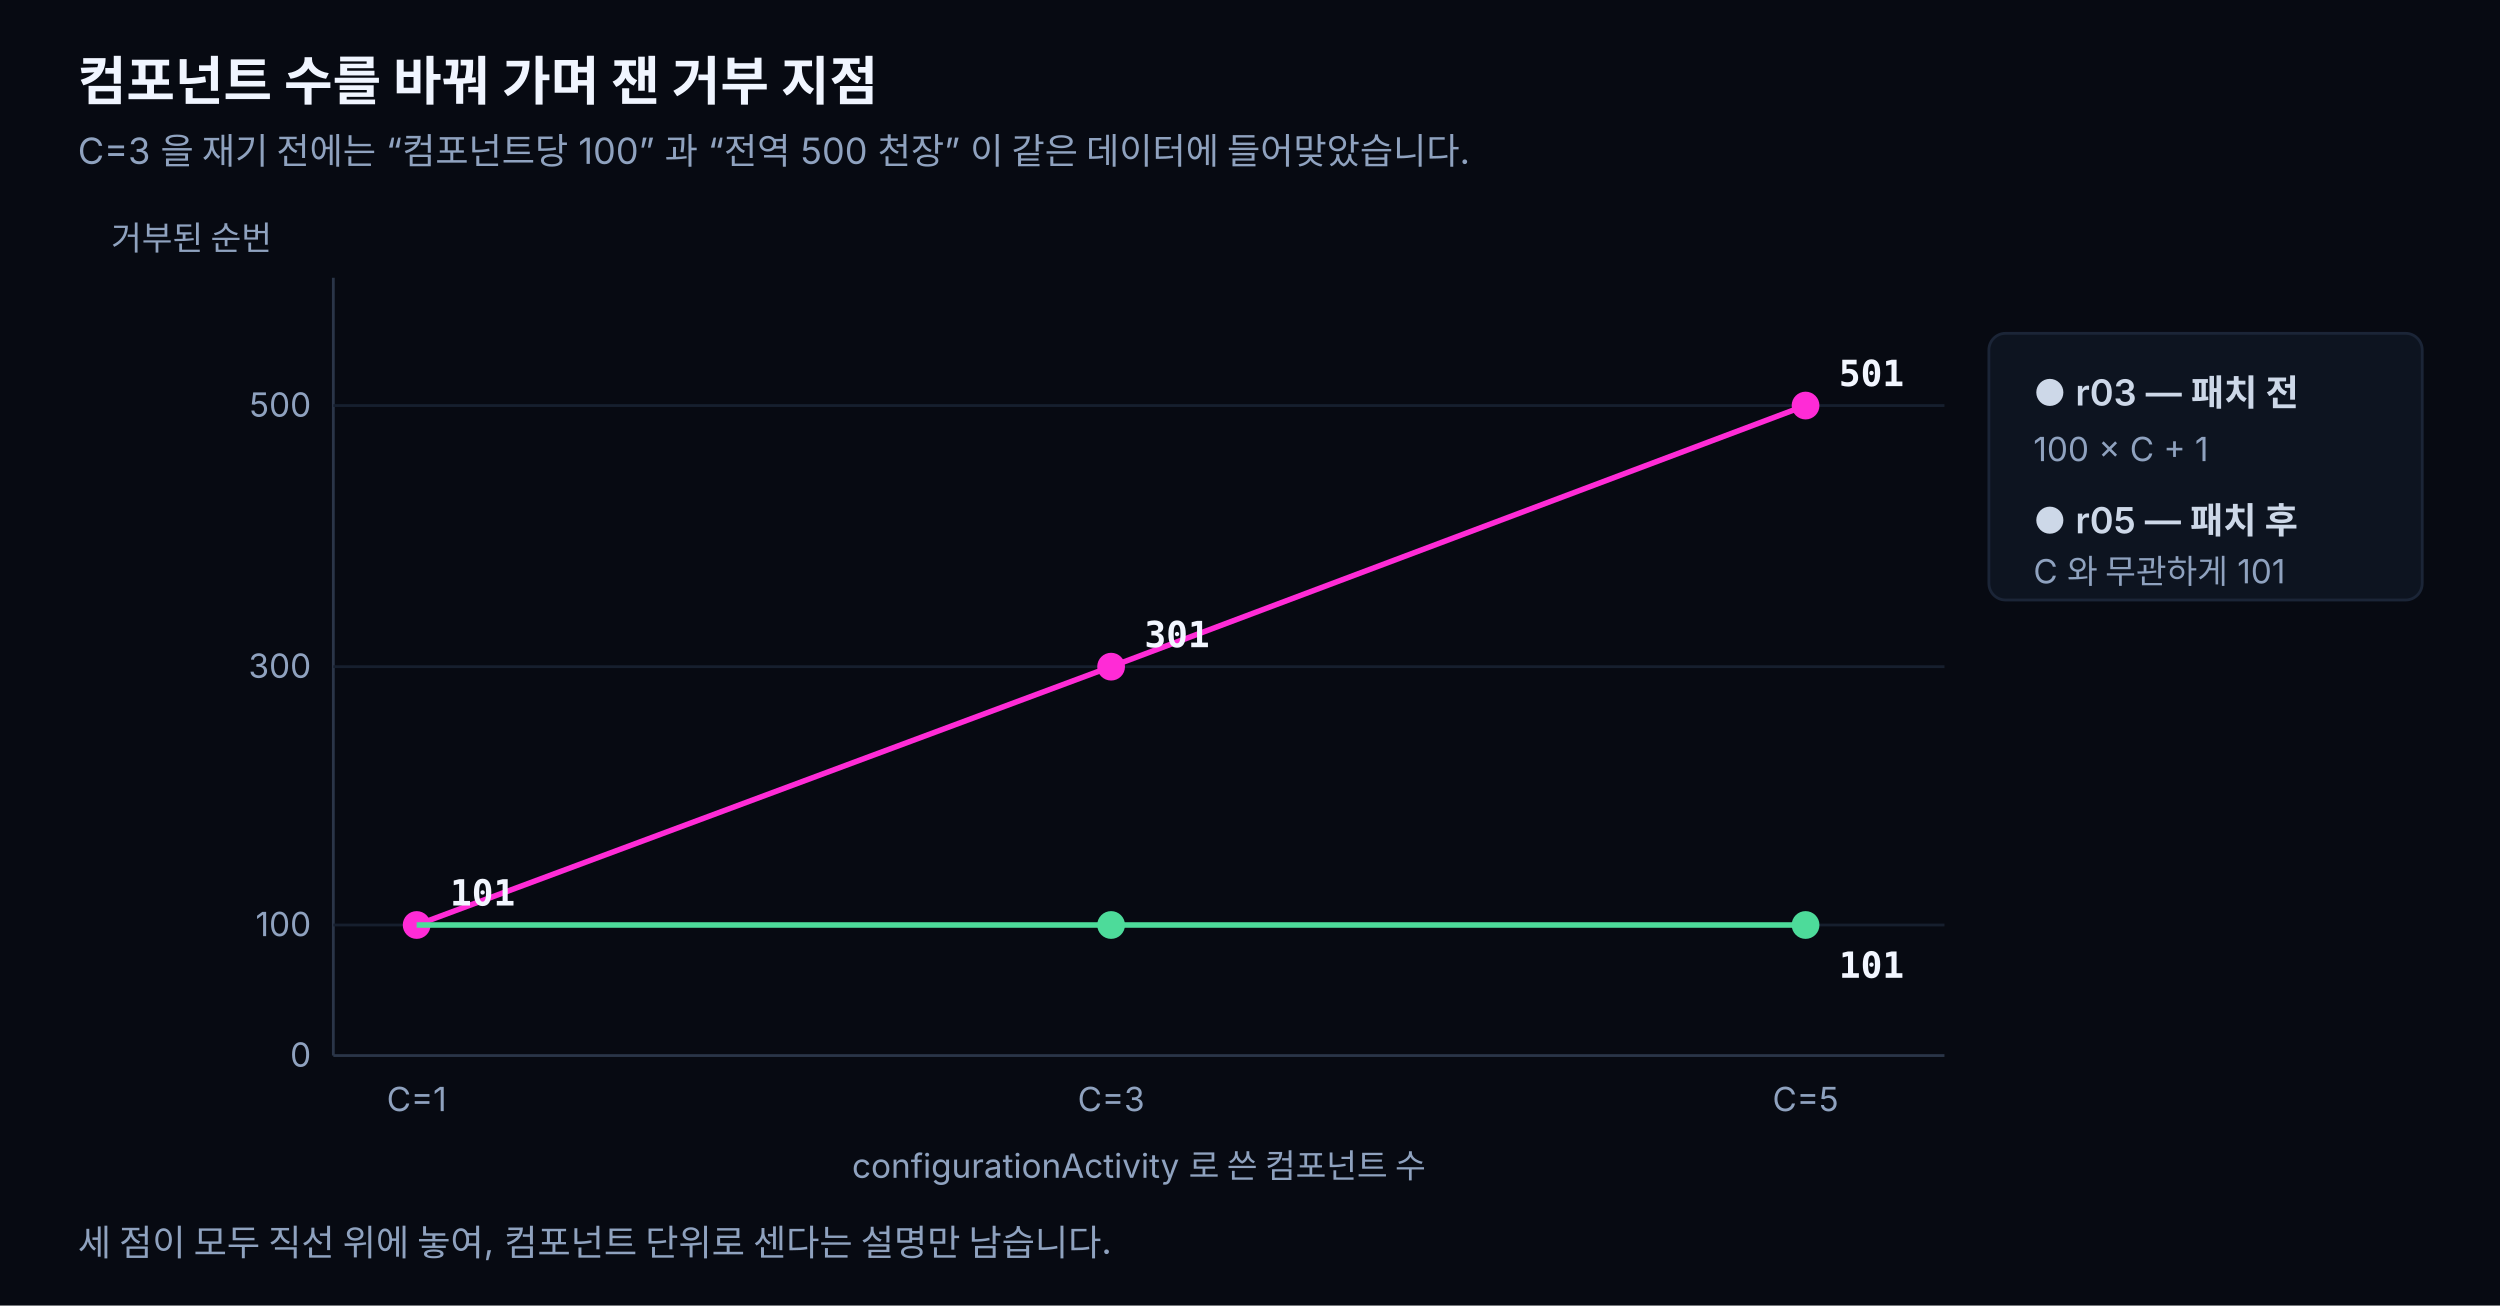
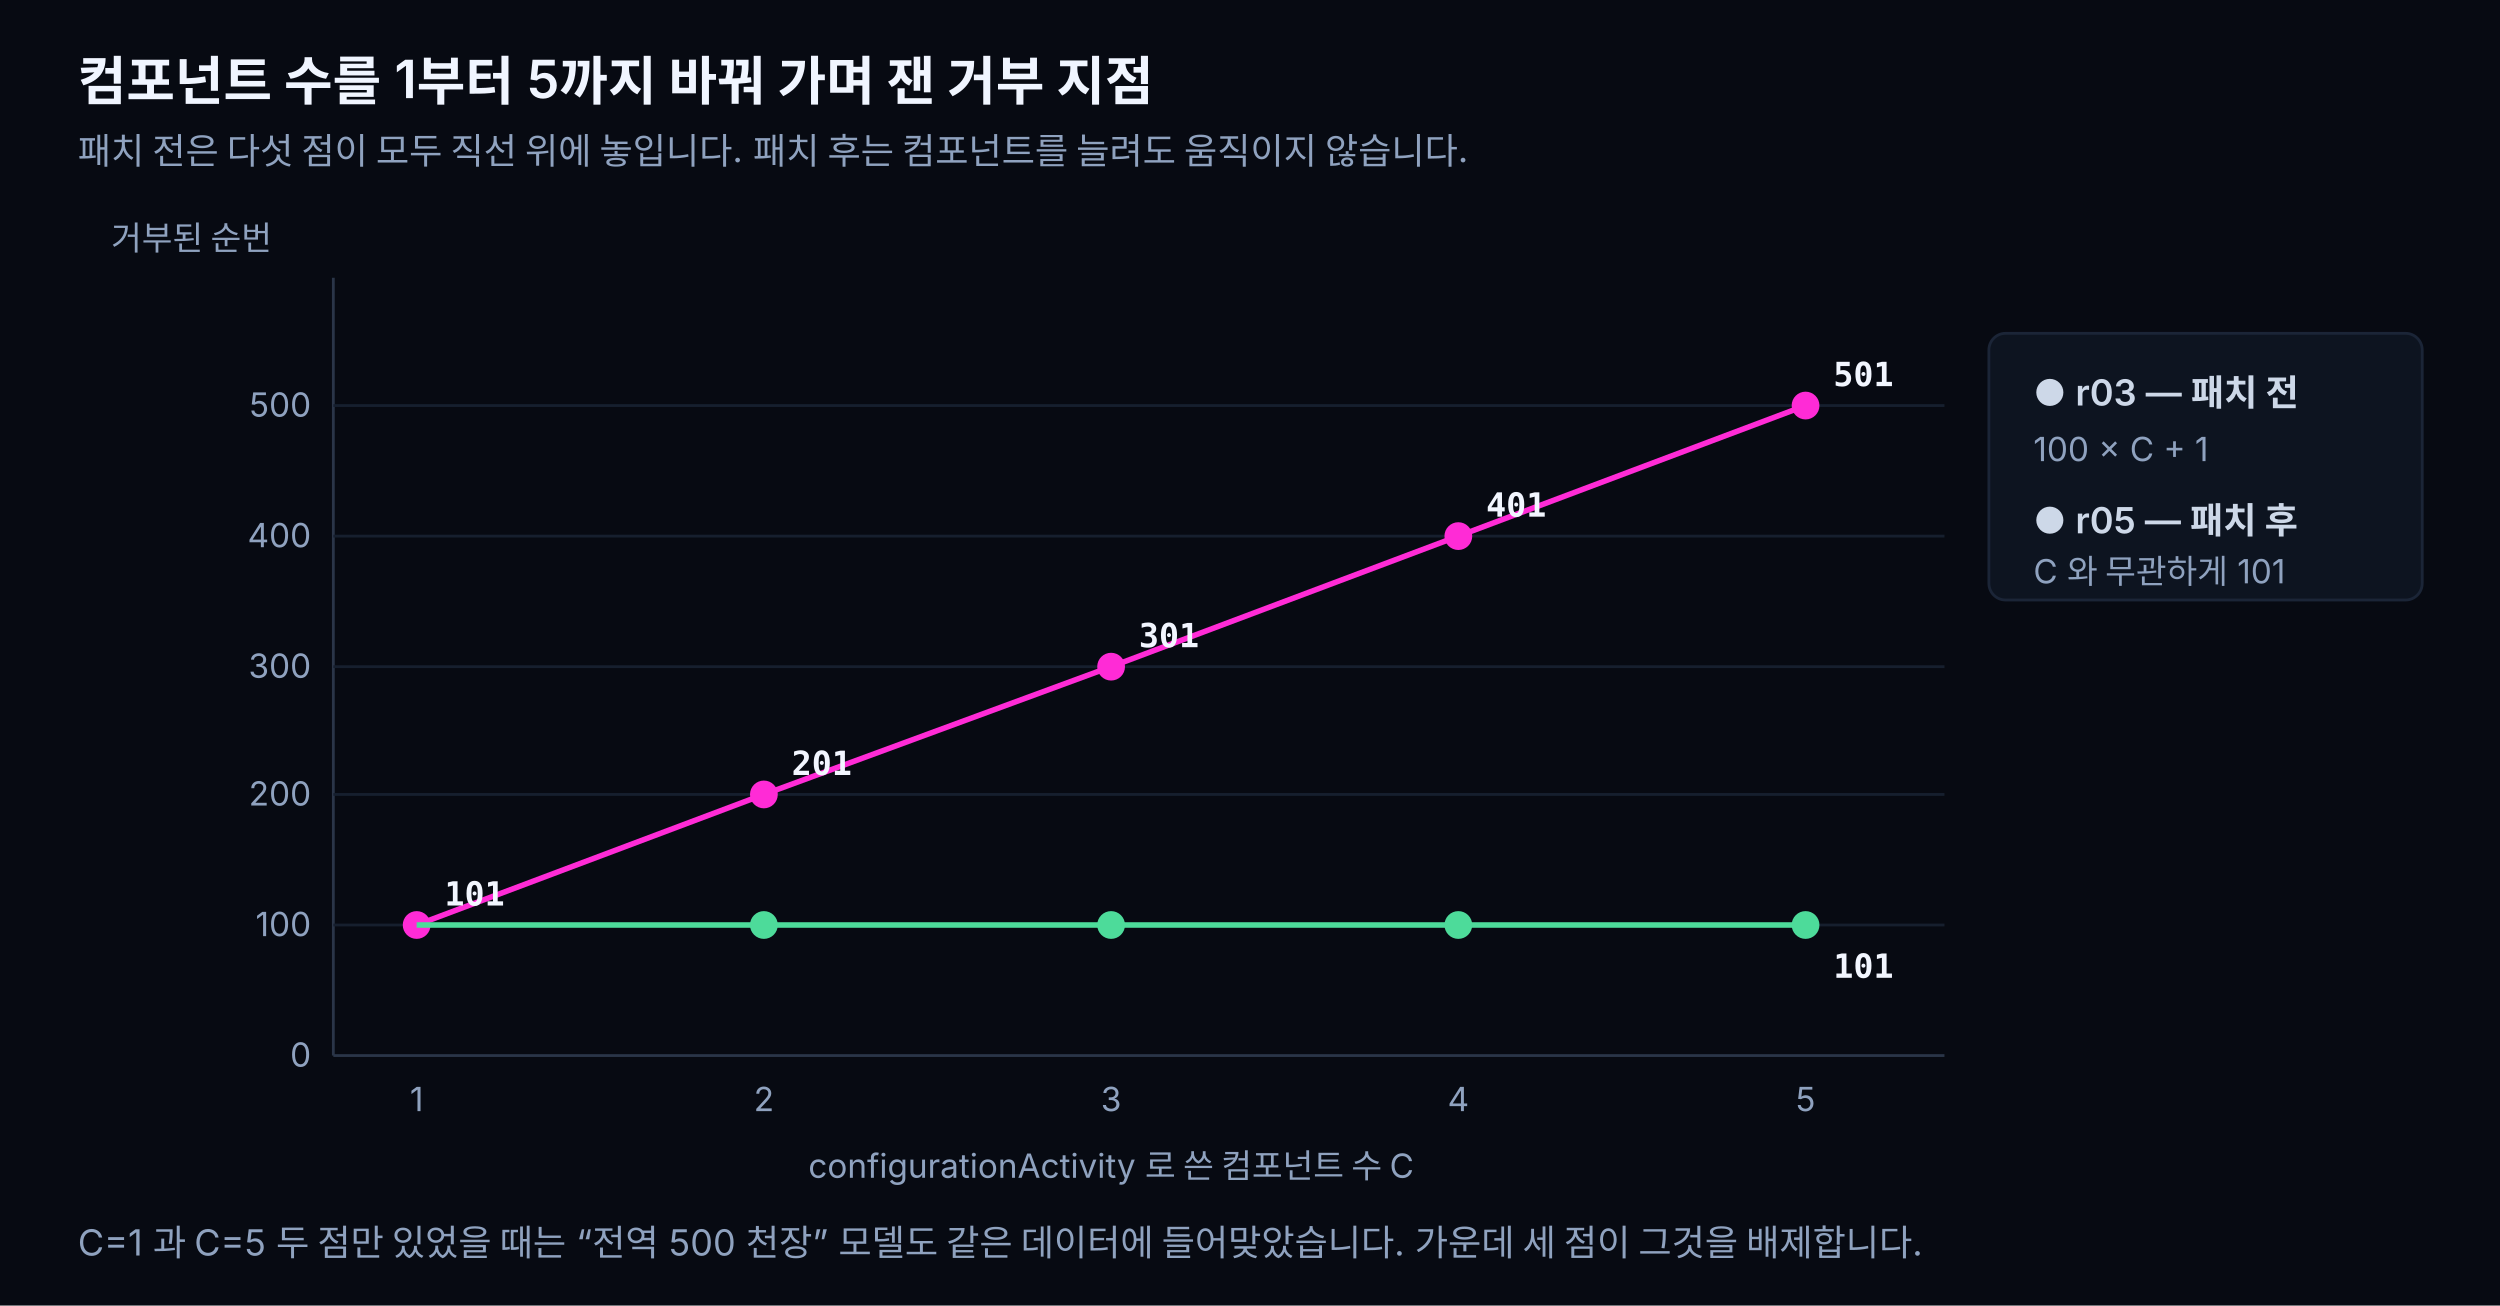
- <svg xmlns="http://www.w3.org/2000/svg" viewBox="0 0 900 470" width="900" height="470" role="img" aria-label="컴포넌트 수에 따른 거부 지점 그래프. 패치 전은 100 곱하기 컴포넌트 수 더하기 1 직선 위에 놓이고, 패치 후는 컴포넌트 수와 무관하게 101에서 평평하다">
+ <svg xmlns="http://www.w3.org/2000/svg" viewBox="0 0 900 470" width="900" height="470" role="img" aria-label="컴포넌트 수 1부터 5까지 잰 거부 지점 그래프. 패치 전은 100 곱하기 컴포넌트 수 더하기 1 직선 위에 다섯 점이 모두 놓이고, 패치 후는 컴포넌트 수와 무관하게 101에서 평평하다">
  <style>
    .bg{fill:#070a12}
    .ttl{fill:#f0f5ff;font:600 19px system-ui,-apple-system,'Segoe UI',sans-serif}
    .sub{fill:#8fa2bf;font:400 13px system-ui,-apple-system,'Segoe UI',sans-serif}
    .axis{stroke:#2a3548;stroke-width:1}
    .grid{stroke:#161f2e;stroke-width:1}
    .lab{fill:#8fa2bf;font:400 12px system-ui,-apple-system,'Segoe UI',sans-serif}
    .pt{fill:#ff2bd6}
    .pt2{fill:#4ddb9a}
    .l1{stroke:#ff2bd6;stroke-width:2;fill:none}
    .l2{stroke:#4ddb9a;stroke-width:2;fill:none}
-     .val{fill:#f2f6ff;font:600 13px ui-monospace,'Cascadia Mono',Consolas,monospace}
+     .val{fill:#f2f6ff;font:600 12px ui-monospace,'Cascadia Mono',Consolas,monospace}
    .leg{fill:#cdd8e8;font:600 13px system-ui,-apple-system,'Segoe UI',sans-serif}
    .box{fill:#0d1420;stroke:#1b2537;stroke-width:1;rx:6}
  </style>
  <rect class="bg" width="900" height="470" />
-   <text class="ttl" x="28" y="36">컴포넌트 수를 바꿔 가며 잰 거부 지점</text>
-   <text class="sub" x="28" y="59">C=3 을 재기 전에는 “컴포넌트당 100” 과 “전역 500 천장” 이 같은 데이터에 들어맞았습니다.</text>
+   <text class="ttl" x="28" y="36">컴포넌트 수를 1부터 5까지 바꿔 가며 잰 거부 지점</text>
+   <text class="sub" x="28" y="59">패치 전은 다섯 점이 모두 직선 위에 놓입니다. 패치 후는 컴포넌트를 늘려도 움직이지 않습니다.</text>
  <line class="axis" x1="120" y1="380" x2="700" y2="380" />
  <line class="axis" x1="120" y1="100" x2="120" y2="380" />
  <line class="grid" x1="120" y1="333" x2="700" y2="333" />
+   <line class="grid" x1="120" y1="286" x2="700" y2="286" />
  <line class="grid" x1="120" y1="240" x2="700" y2="240" />
+   <line class="grid" x1="120" y1="193" x2="700" y2="193" />
  <line class="grid" x1="120" y1="146" x2="700" y2="146" />
+   <text class="lab" x="112" y="384" text-anchor="end">0</text>
  <text class="lab" x="112" y="337" text-anchor="end">100</text>
+   <text class="lab" x="112" y="290" text-anchor="end">200</text>
  <text class="lab" x="112" y="244" text-anchor="end">300</text>
+   <text class="lab" x="112" y="197" text-anchor="end">400</text>
  <text class="lab" x="112" y="150" text-anchor="end">500</text>
-   <text class="lab" x="112" y="384" text-anchor="end">0</text>
-   <text class="lab" x="150" y="400" text-anchor="middle">C=1</text>
-   <text class="lab" x="400" y="400" text-anchor="middle">C=3</text>
-   <text class="lab" x="650" y="400" text-anchor="middle">C=5</text>
-   <text class="lab" x="410" y="424" text-anchor="middle">configurationActivity 로 쓴 컴포넌트 수</text>
+   <text class="lab" x="150" y="400" text-anchor="middle">1</text>
+   <text class="lab" x="275" y="400" text-anchor="middle">2</text>
+   <text class="lab" x="400" y="400" text-anchor="middle">3</text>
+   <text class="lab" x="525" y="400" text-anchor="middle">4</text>
+   <text class="lab" x="650" y="400" text-anchor="middle">5</text>
+   <text class="lab" x="400" y="424" text-anchor="middle">configurationActivity 로 쓴 컴포넌트 수 C</text>
  <text class="lab" x="40" y="90">거부된 순번</text>
-   <polyline class="l1" points="150,333 400,240 650,146" />
+   <polyline class="l1" points="150,333 275,286 400,240 525,193 650,146" />
  <circle class="pt" cx="150" cy="333" r="5" />
+   <circle class="pt" cx="275" cy="286" r="5" />
  <circle class="pt" cx="400" cy="240" r="5" />
+   <circle class="pt" cx="525" cy="193" r="5" />
  <circle class="pt" cx="650" cy="146" r="5" />
-   <text class="val" x="162" y="326" fill="#ff2bd6">101</text>
-   <text class="val" x="412" y="233" fill="#ff2bd6">301</text>
-   <text class="val" x="662" y="139" fill="#ff2bd6">501</text>
-   <polyline class="l2" points="150,333 400,333 650,333" />
+   <text class="val" x="160" y="326" fill="#ff2bd6">101</text>
+   <text class="val" x="285" y="279" fill="#ff2bd6">201</text>
+   <text class="val" x="410" y="233" fill="#ff2bd6">301</text>
+   <text class="val" x="535" y="186" fill="#ff2bd6">401</text>
+   <text class="val" x="660" y="139" fill="#ff2bd6">501</text>
+   <polyline class="l2" points="150,333 275,333 400,333 525,333 650,333" />
+   <circle class="pt2" cx="275" cy="333" r="5" />
  <circle class="pt2" cx="400" cy="333" r="5" />
+   <circle class="pt2" cx="525" cy="333" r="5" />
  <circle class="pt2" cx="650" cy="333" r="5" />
-   <text class="val" x="662" y="352" fill="#4ddb9a">101</text>
+   <text class="val" x="660" y="352" fill="#4ddb9a">101</text>
  <rect class="box" x="716" y="120" width="156" height="96" />
  <text class="leg" x="732" y="146" fill="#ff2bd6">● r03 — 패치 전</text>
  <text class="lab" x="732" y="166">100 × C + 1</text>
  <text class="leg" x="732" y="192" fill="#4ddb9a">● r05 — 패치 후</text>
  <text class="lab" x="732" y="210">C 와 무관하게 101</text>
-   <text class="sub" x="28" y="452">세 점이 모두 직선 위에 놓여, 컴포넌트 단위로 센다는 설명만 남습니다.</text>
+   <text class="sub" x="28" y="452">C=1 과 C=5 두 점만 있었을 때는 “전역 500 천장” 모델도 같은 데이터에 들어맞았습니다. 가운데 세 점이 그것을 배제합니다.</text>
</svg>
